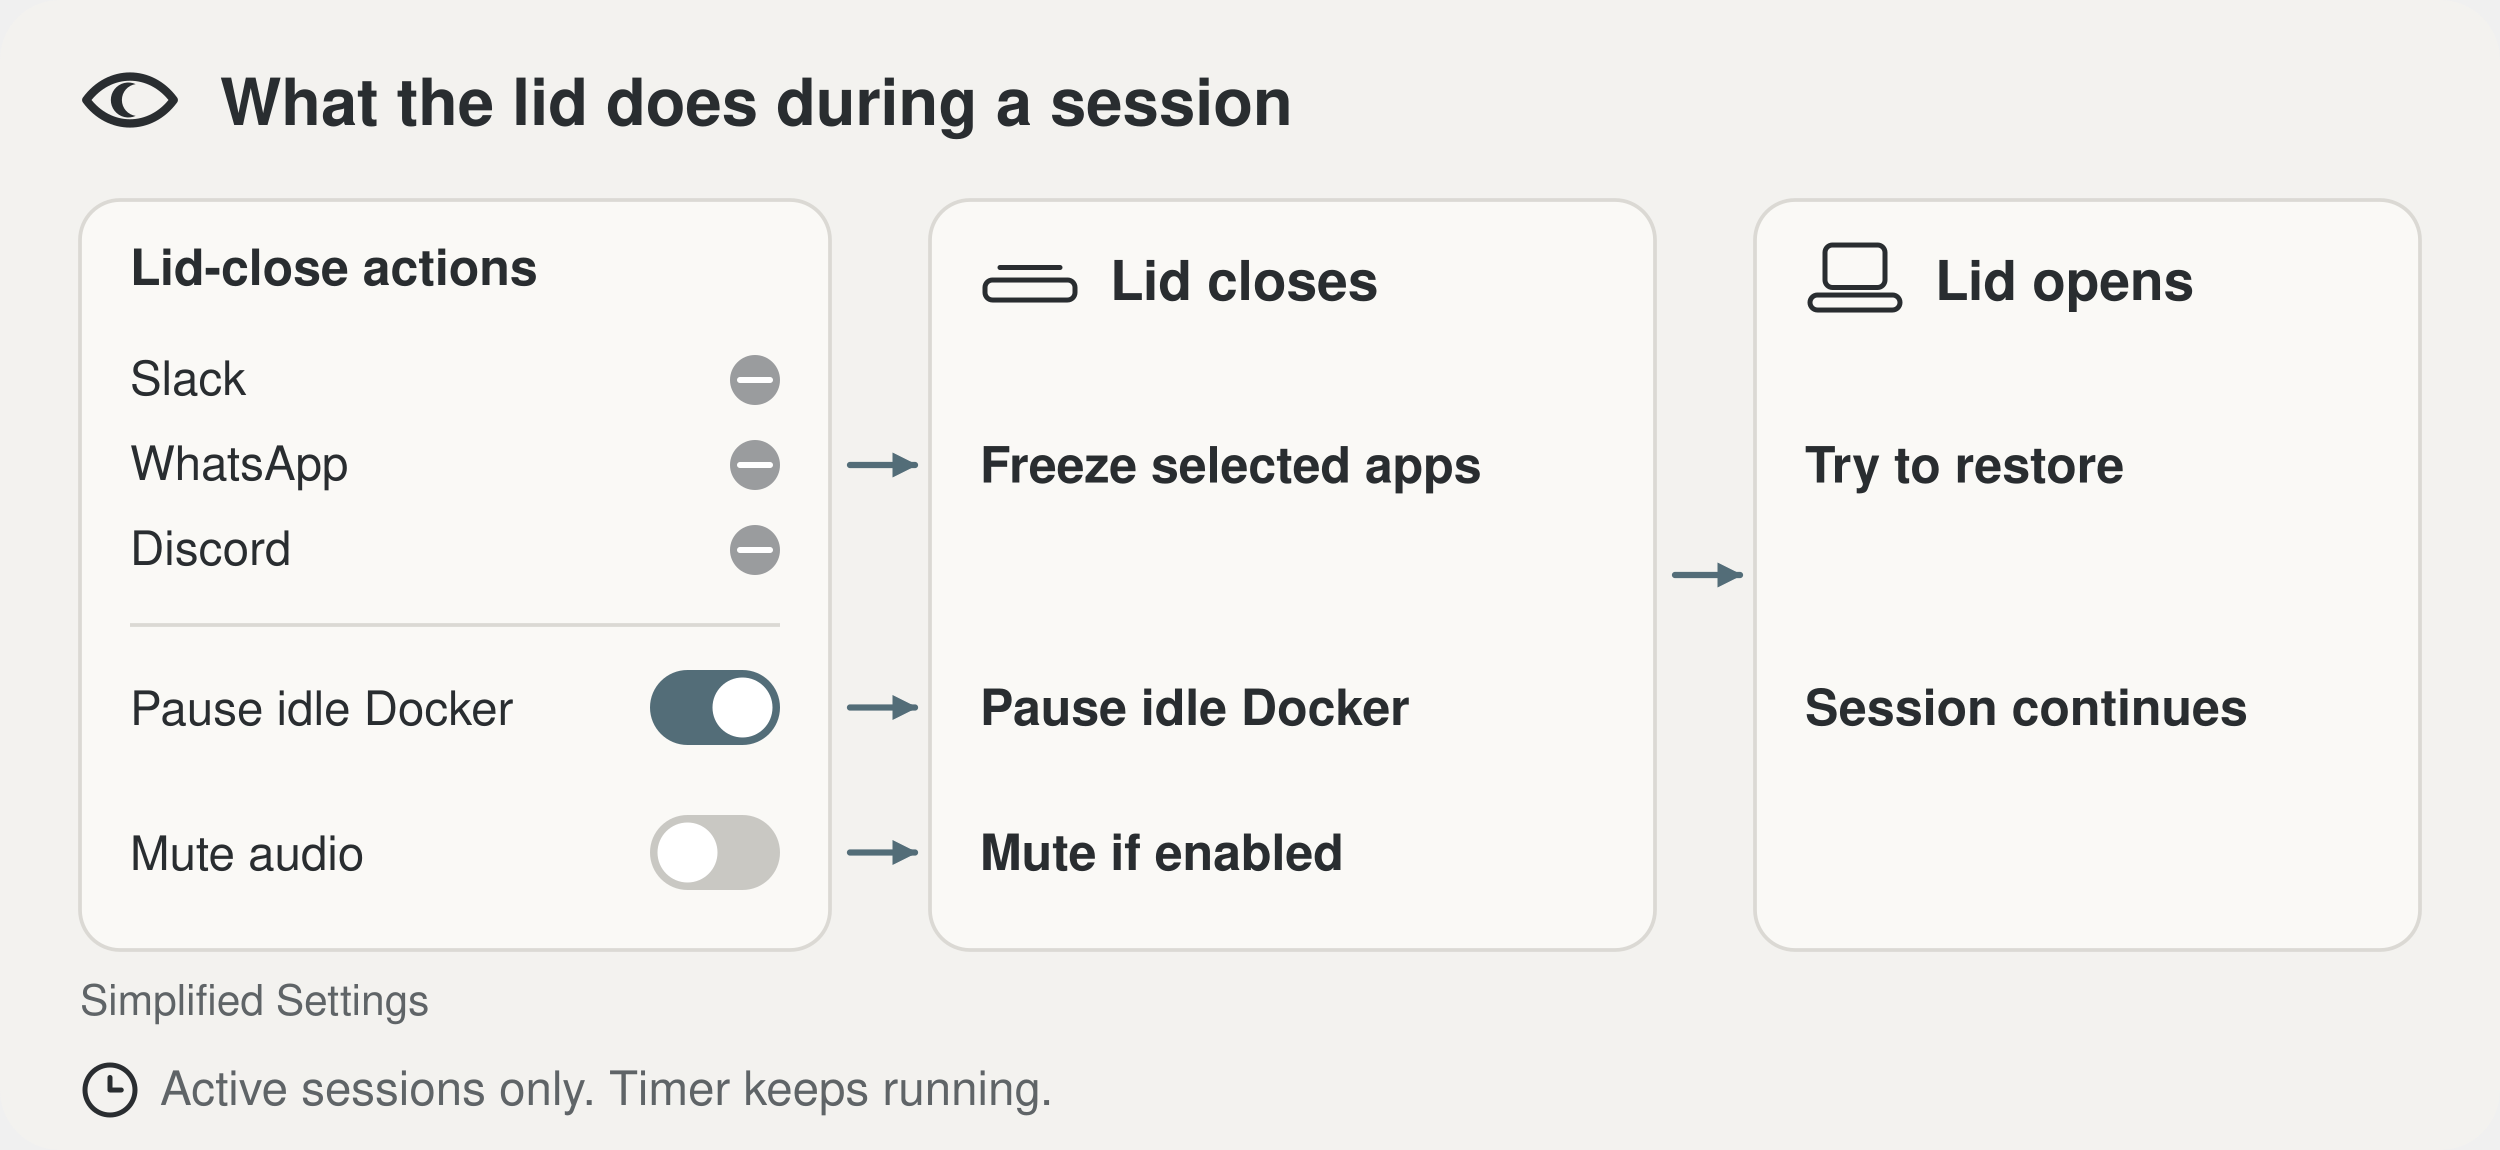
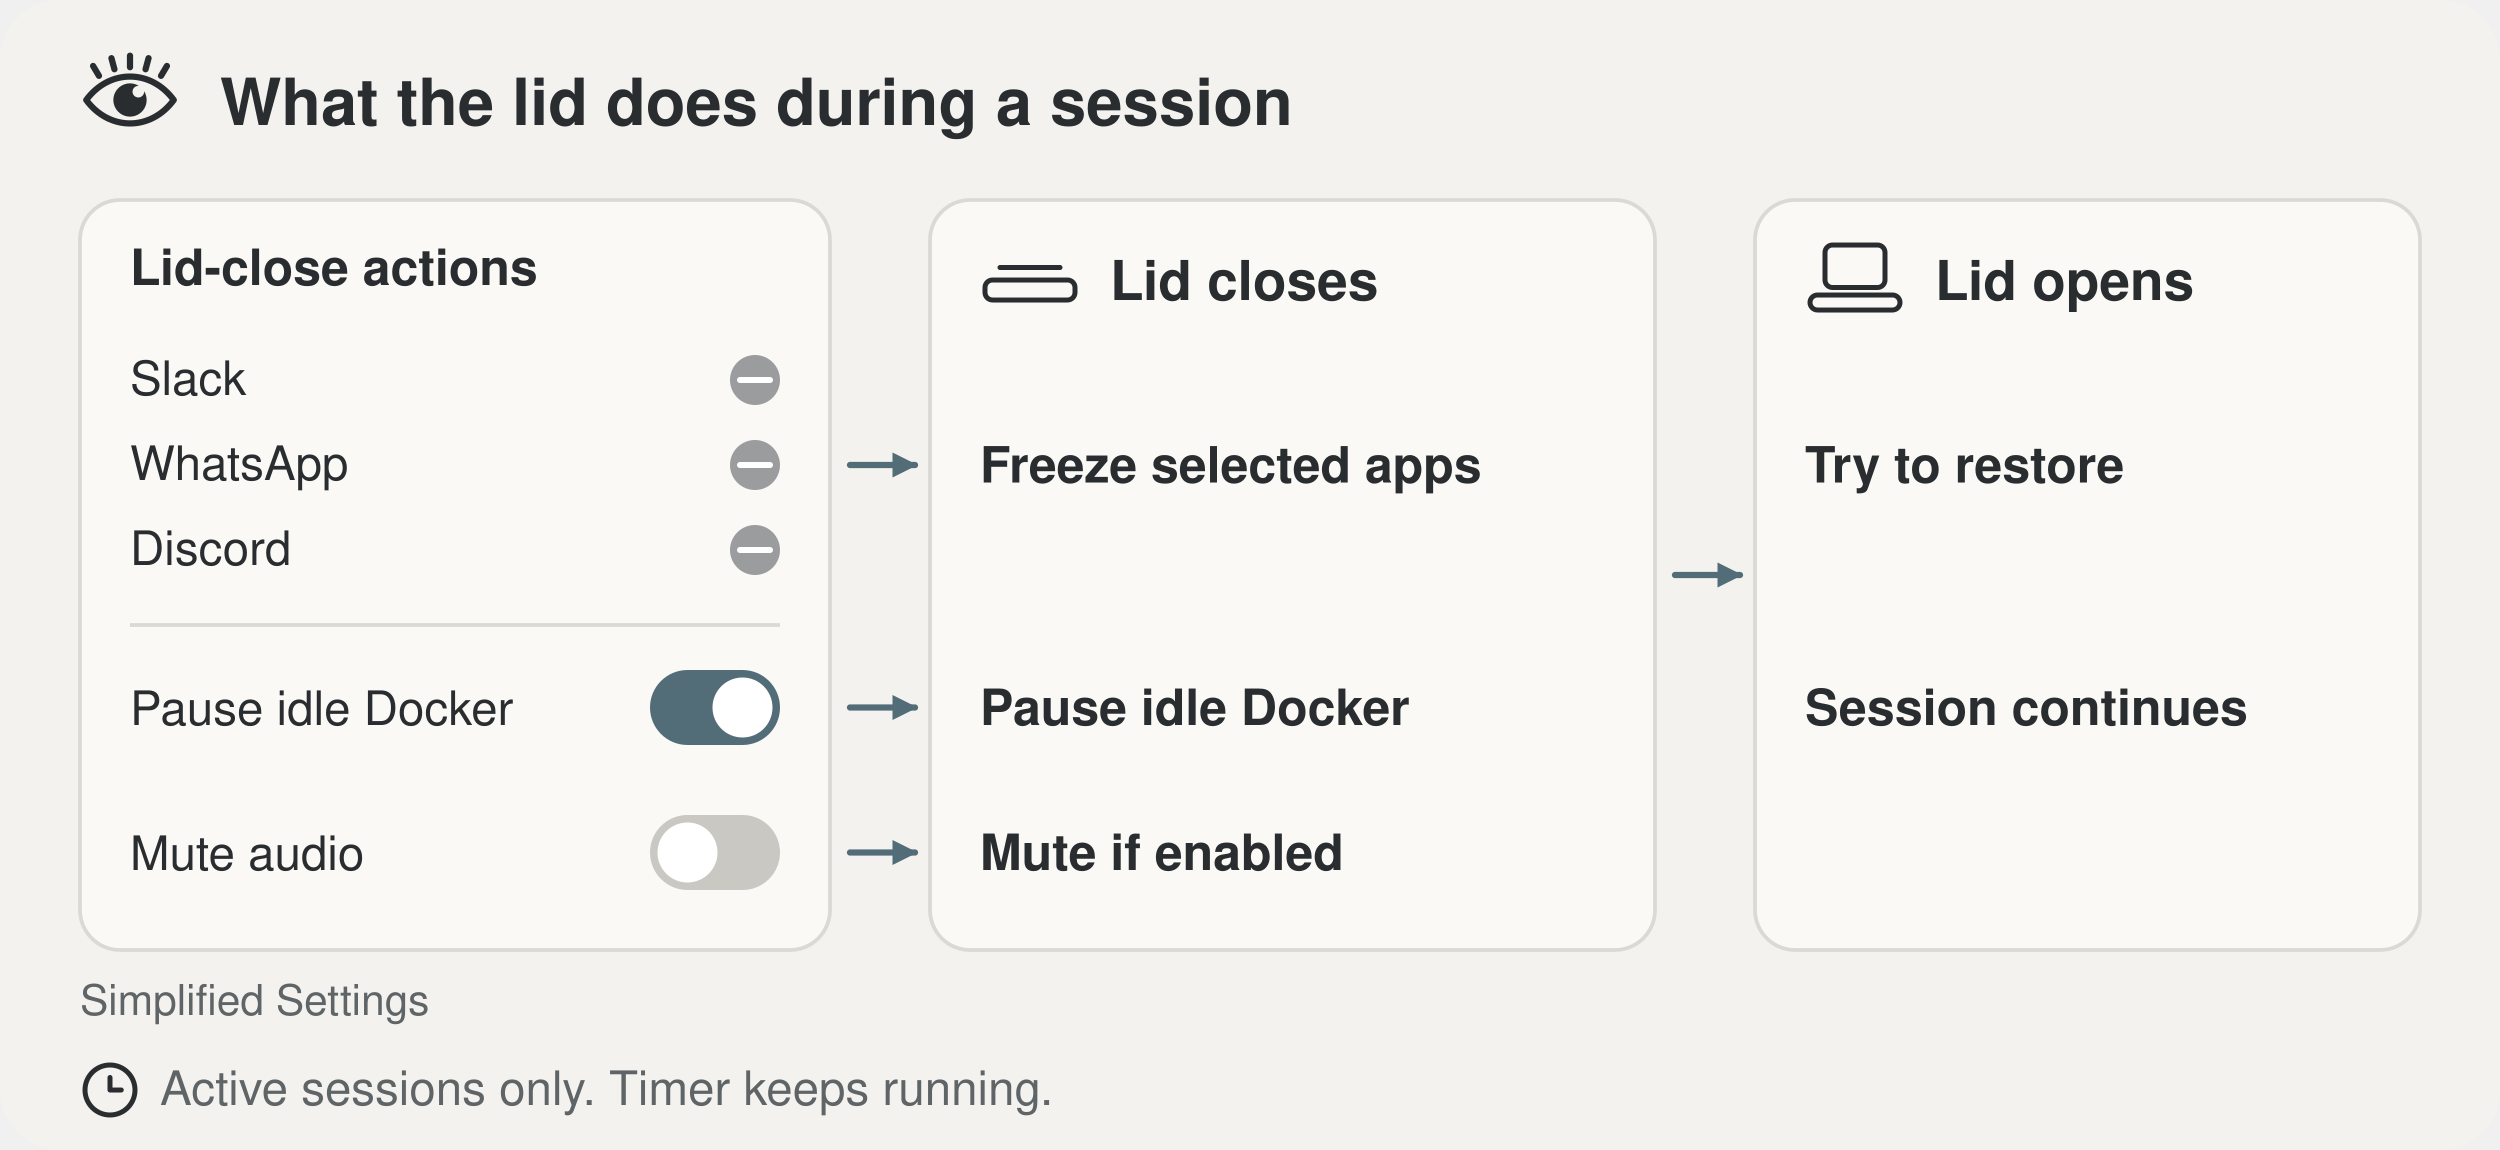
<svg xmlns="http://www.w3.org/2000/svg" width="1000" height="460" viewBox="0 0 1000 460" role="img" aria-labelledby="la-title la-desc">
  <style>
    svg { font-family: -apple-system, BlinkMacSystemFont, "SF Pro Text", "Segoe UI", Helvetica, Arial, sans-serif; }
    .bg { fill: #F3F2EF; }
    .panel { fill: #FAF9F6; stroke: #DBD9D4; stroke-width: 1.5; }
    .sep { stroke: #DBD9D4; stroke-width: 1.5; }
    .t { fill: #292D30; }
    .m { fill: #5F6467; }
    .a { fill: #536D78; }
    .ln { fill: none; stroke: #536D78; stroke-width: 2.5; stroke-linecap: round; stroke-linejoin: round; }
    .ic { fill: none; stroke: #292D30; stroke-width: 2; stroke-linecap: round; stroke-linejoin: round; }
-     .hdr-moon { fill: #292D30; }
+     .mark-line { fill: none; stroke: #292D30; stroke-width: 1.5; stroke-linecap: round; stroke-linejoin: round; }
+     .mark-fill { fill: #292D30; }
    .knob { fill: #FFFFFF; }
    .on { fill: #536D78; }
    .off { fill: #C9C8C3; }
    .remove { fill: #9A9C9E; }
    .minus { fill: none; stroke: #FFFFFF; stroke-width: 2.4; stroke-linecap: round; }
    @media (prefers-color-scheme: dark) {
      .bg { fill: #242628; }
      .panel { fill: #303336; stroke: #3E4145; }
      .sep { stroke: #3E4145; }
      .t { fill: #E6E3DD; }
      .m { fill: #B5B7B8; }
      .a { fill: #A6BBC3; }
      .ln { stroke: #A6BBC3; }
      .ic { stroke: #E6E3DD; }
-       .hdr-moon { fill: #E6E3DD; }
+       .mark-line { stroke: #E6E3DD; }
+       .mark-fill { fill: #E6E3DD; }
      .on { fill: #A6BBC3; }
      .off { fill: #45494D; }
      .remove { fill: #7A7D80; }
    }
  </style>
  <defs>
-     <path id="la-eye" d="M1.5 12 C7 4.5 17 4.5 22.5 12 C17 19.5 7 19.5 1.5 12 Z" />
-     <path id="la-moon" d="M13.363 8.188 A4.2 4.2 0 1 0 13.363 15.812 A3.85 3.85 0 0 1 13.363 8.188 Z" />
+     <g id="la-mark-closed">
+       <path class="mark-fill" d="M1.5 12 C7 4.5 17 4.5 22.5 12 C17 19.5 7 19.5 1.5 12 Z" />
+       <path class="mark-line" d="M1.5 12 C7 4.5 17 4.5 22.5 12 C17 19.5 7 19.5 1.5 12 Z" />
+       <path class="mark-line" d="M4.55 17.802 L3.144 20.166 M8.264 19.378 L7.547 22.033 M12 19.875 L12 22.625 M15.736 19.378 L16.453 22.033 M19.45 17.802 L20.856 20.166" />
+     </g>
+     <g id="la-mark-open">
+       <path class="mark-line" d="M1.5 12 C7 4.5 17 4.5 22.5 12 C17 19.5 7 19.5 1.5 12 Z" />
+       <path class="mark-fill" d="M15.395 9.885 A4 4 0 1 1 14.115 8.605 A1.4 1.4 0 1 0 15.395 9.885 Z" />
+       <path class="mark-line" d="M4.55 6.198 L3.144 3.834 M8.264 4.622 L7.547 1.967 M12 4.125 L12 1.375 M15.736 4.622 L16.453 1.967 M19.45 6.198 L20.856 3.834" />
+     </g>
    <marker id="la-arrow" viewBox="0 0 14 14" markerWidth="14" markerHeight="14" refX="11" refY="7" markerUnits="userSpaceOnUse" orient="auto">
      <path class="a" d="M2 2 L12 7 L2 12 Z" />
    </marker>
  </defs>
  <rect class="bg" x="0" y="0" width="1000" height="460" rx="24" />
  <g transform="translate(32 20) scale(1.6667)">
-     <use href="#la-eye" class="ic" stroke-width="1.5" />
-     <use href="#la-moon" class="hdr-moon" />
+     <use href="#la-mark-open" />
  </g>
  <text class="t" x="88" y="50" font-size="26" font-weight="700">What the lid does during a session</text>
  <g>
    <rect class="panel" x="32" y="80" width="300" height="300" rx="16" />
    <text class="t" x="52" y="114" font-size="20" font-weight="700">Lid-close actions</text>
    <text class="t" x="52" y="158" font-size="19">Slack</text>
    <circle class="remove" cx="302" cy="152" r="10" />
    <path class="minus" d="M296 152 H308" />
    <text class="t" x="52" y="192" font-size="19">WhatsApp</text>
    <circle class="remove" cx="302" cy="186" r="10" />
    <path class="minus" d="M296 186 H308" />
    <text class="t" x="52" y="226" font-size="19">Discord</text>
    <circle class="remove" cx="302" cy="220" r="10" />
    <path class="minus" d="M296 220 H308" />
    <path class="sep" d="M52 250 H312" />
    <text class="t" x="52" y="290" font-size="19">Pause idle Docker</text>
    <rect class="on" x="260" y="268" width="52" height="30" rx="15" />
    <circle class="knob" cx="297" cy="283" r="12" />
    <text class="t" x="52" y="348" font-size="19">Mute audio</text>
    <rect class="off" x="260" y="326" width="52" height="30" rx="15" />
    <circle class="knob" cx="275" cy="341" r="12" />
  </g>
  <text class="m" x="32" y="406" font-size="17">Simplified Settings</text>
  <path class="ln" d="M340 186 H366" marker-end="url(#la-arrow)" />
  <path class="ln" d="M340 283 H366" marker-end="url(#la-arrow)" />
  <path class="ln" d="M340 341 H366" marker-end="url(#la-arrow)" />
  <g>
    <rect class="panel" x="372" y="80" width="290" height="300" rx="16" />
    <g class="ic" transform="translate(392 96)">
      <rect x="2" y="16" width="36" height="8" rx="3" />
      <path d="M8 11 H32" />
    </g>
    <text class="t" x="444" y="120" font-size="22" font-weight="700">Lid closes</text>
    <text class="t" x="392" y="193" font-size="20" font-weight="600">Freeze selected apps</text>
    <text class="t" x="392" y="290" font-size="20" font-weight="600">Pause idle Docker</text>
    <text class="t" x="392" y="348" font-size="20" font-weight="600">Mute if enabled</text>
  </g>
  <path class="ln" d="M670 230 H696" marker-end="url(#la-arrow)" />
  <g>
    <rect class="panel" x="702" y="80" width="266" height="300" rx="16" />
    <g class="ic" transform="translate(722 96)">
      <rect x="8" y="2" width="24" height="17" rx="3" />
      <rect x="2" y="22" width="36" height="6" rx="3" />
    </g>
    <text class="t" x="774" y="120" font-size="22" font-weight="700">Lid opens</text>
    <text class="t" x="722" y="193" font-size="20" font-weight="600">Try to restore</text>
    <text class="t" x="722" y="290" font-size="20" font-weight="600">Session continues</text>
  </g>
  <g class="ic">
    <circle cx="44" cy="436" r="10" />
    <path d="M44 431 V436 H48.5" />
  </g>
  <text class="m" x="64" y="442" font-size="19">Active sessions only. Timer keeps running.</text>
</svg>
